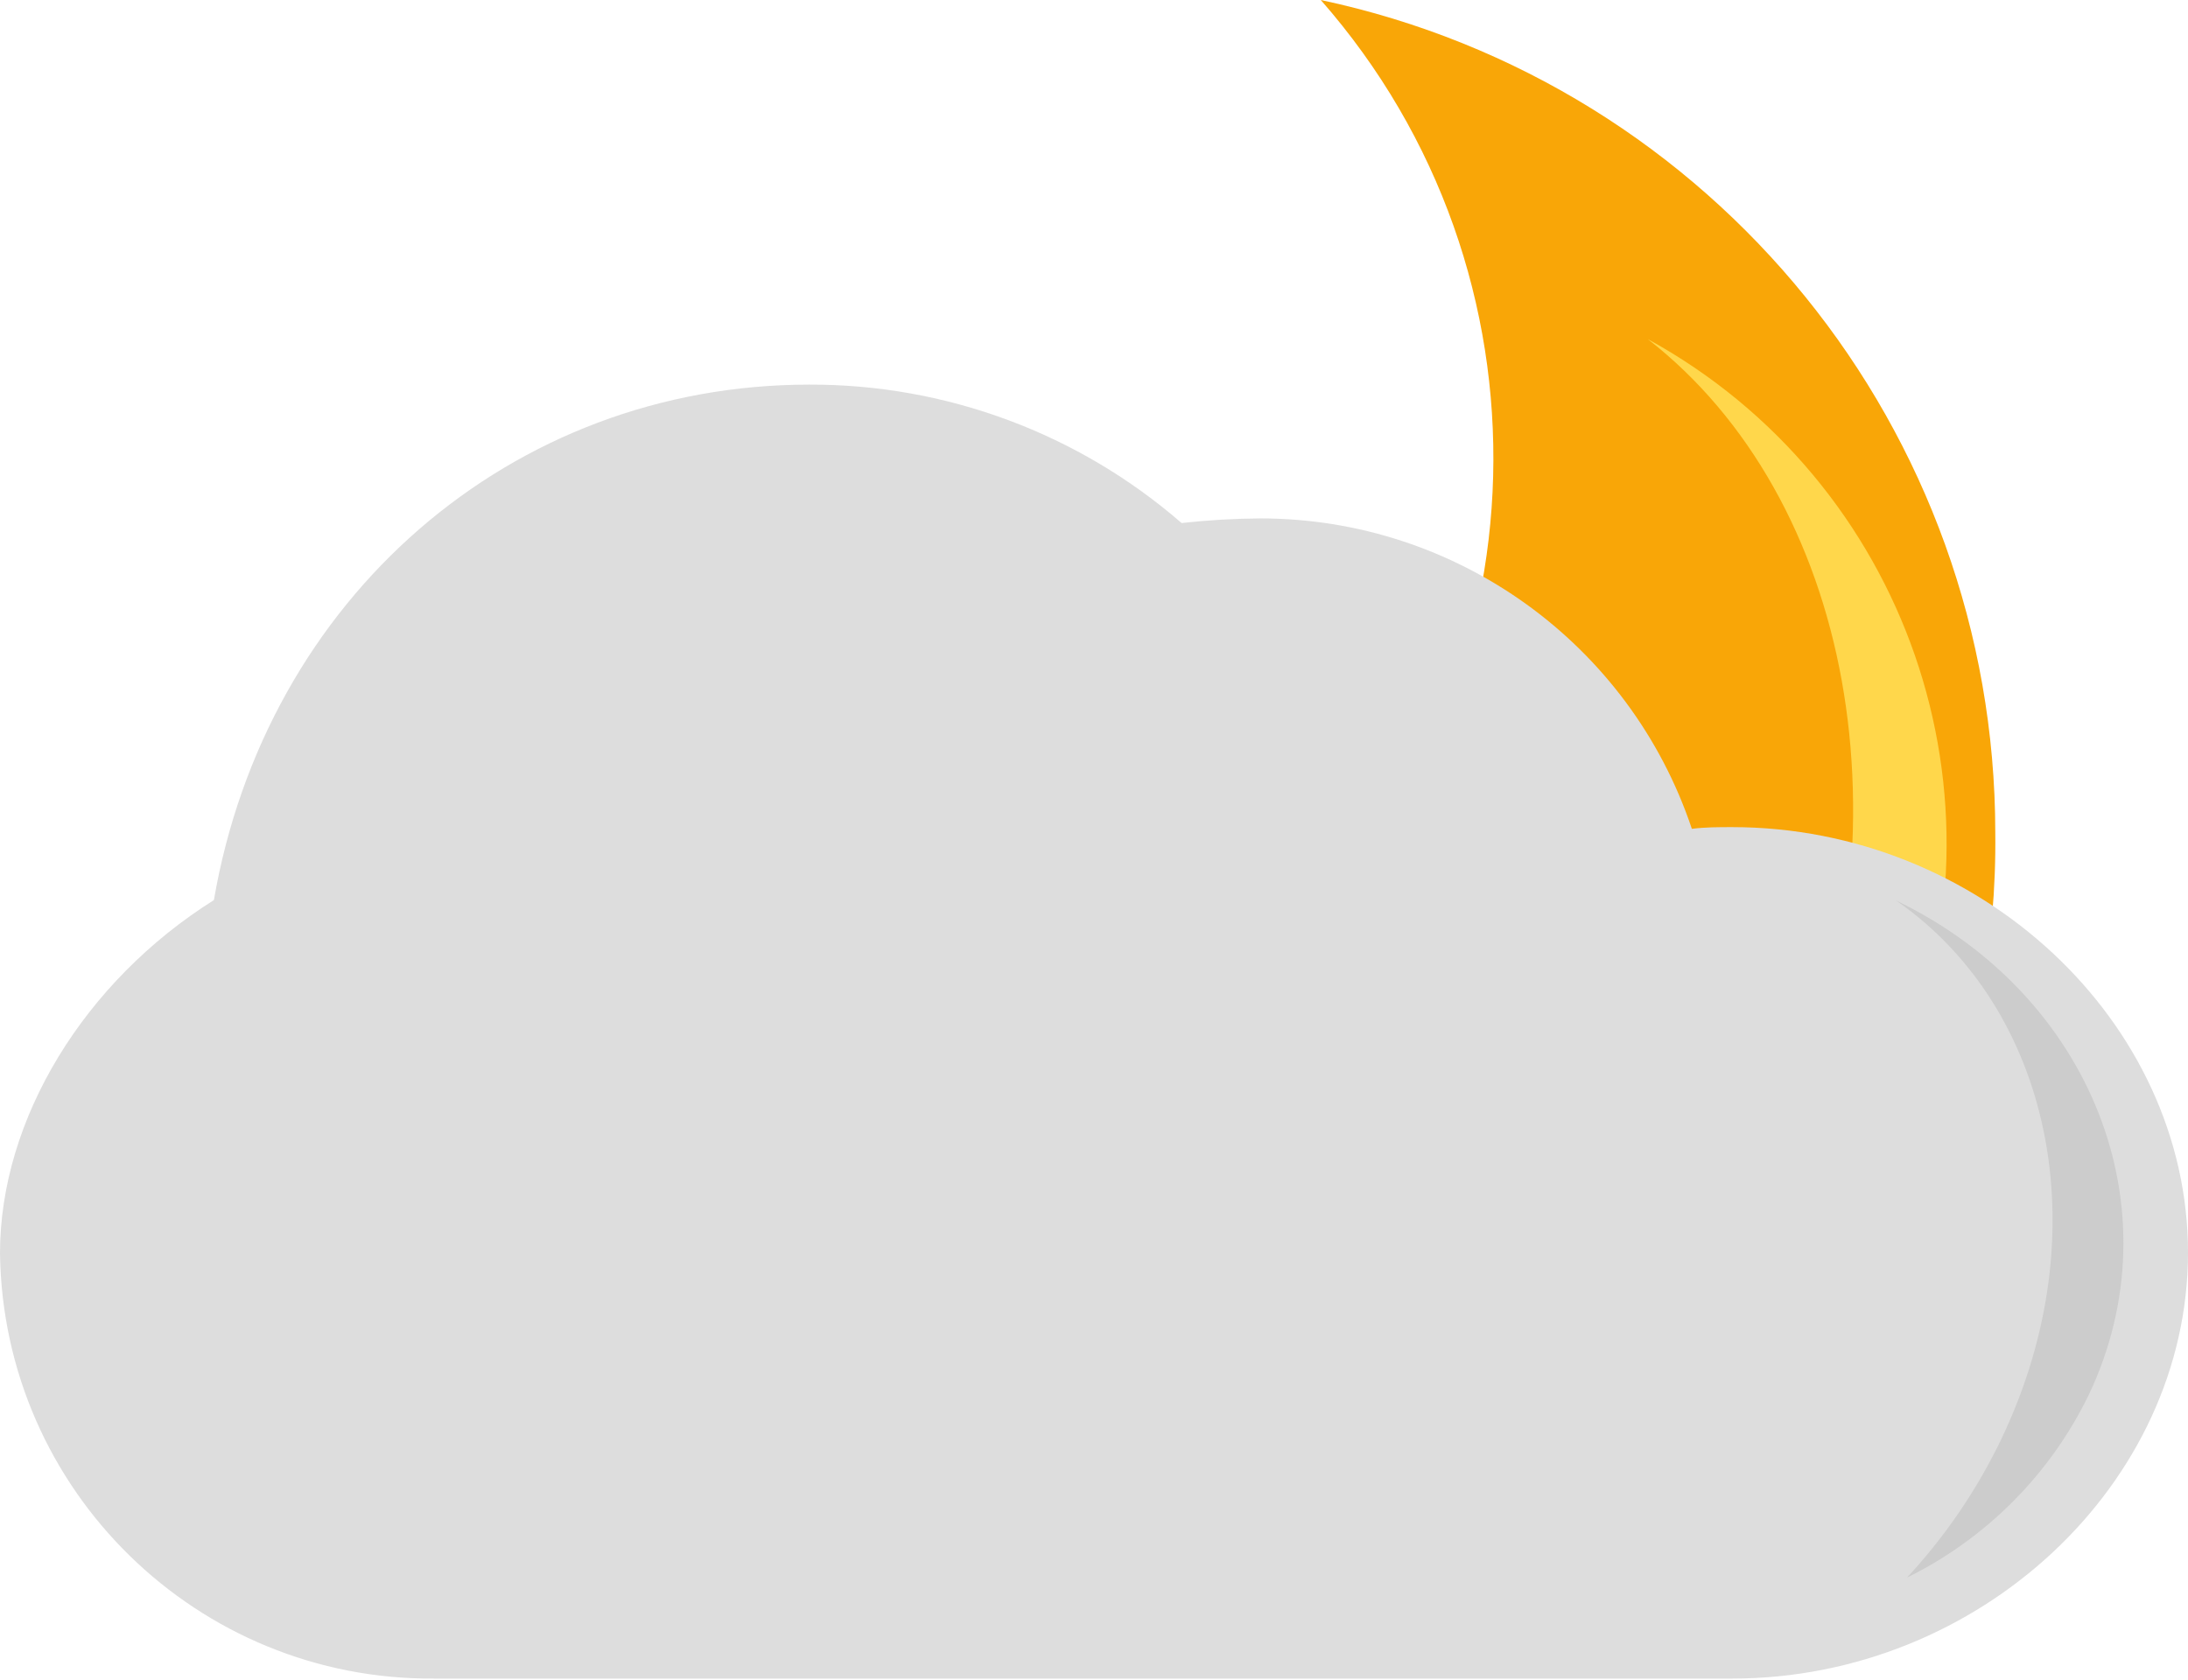
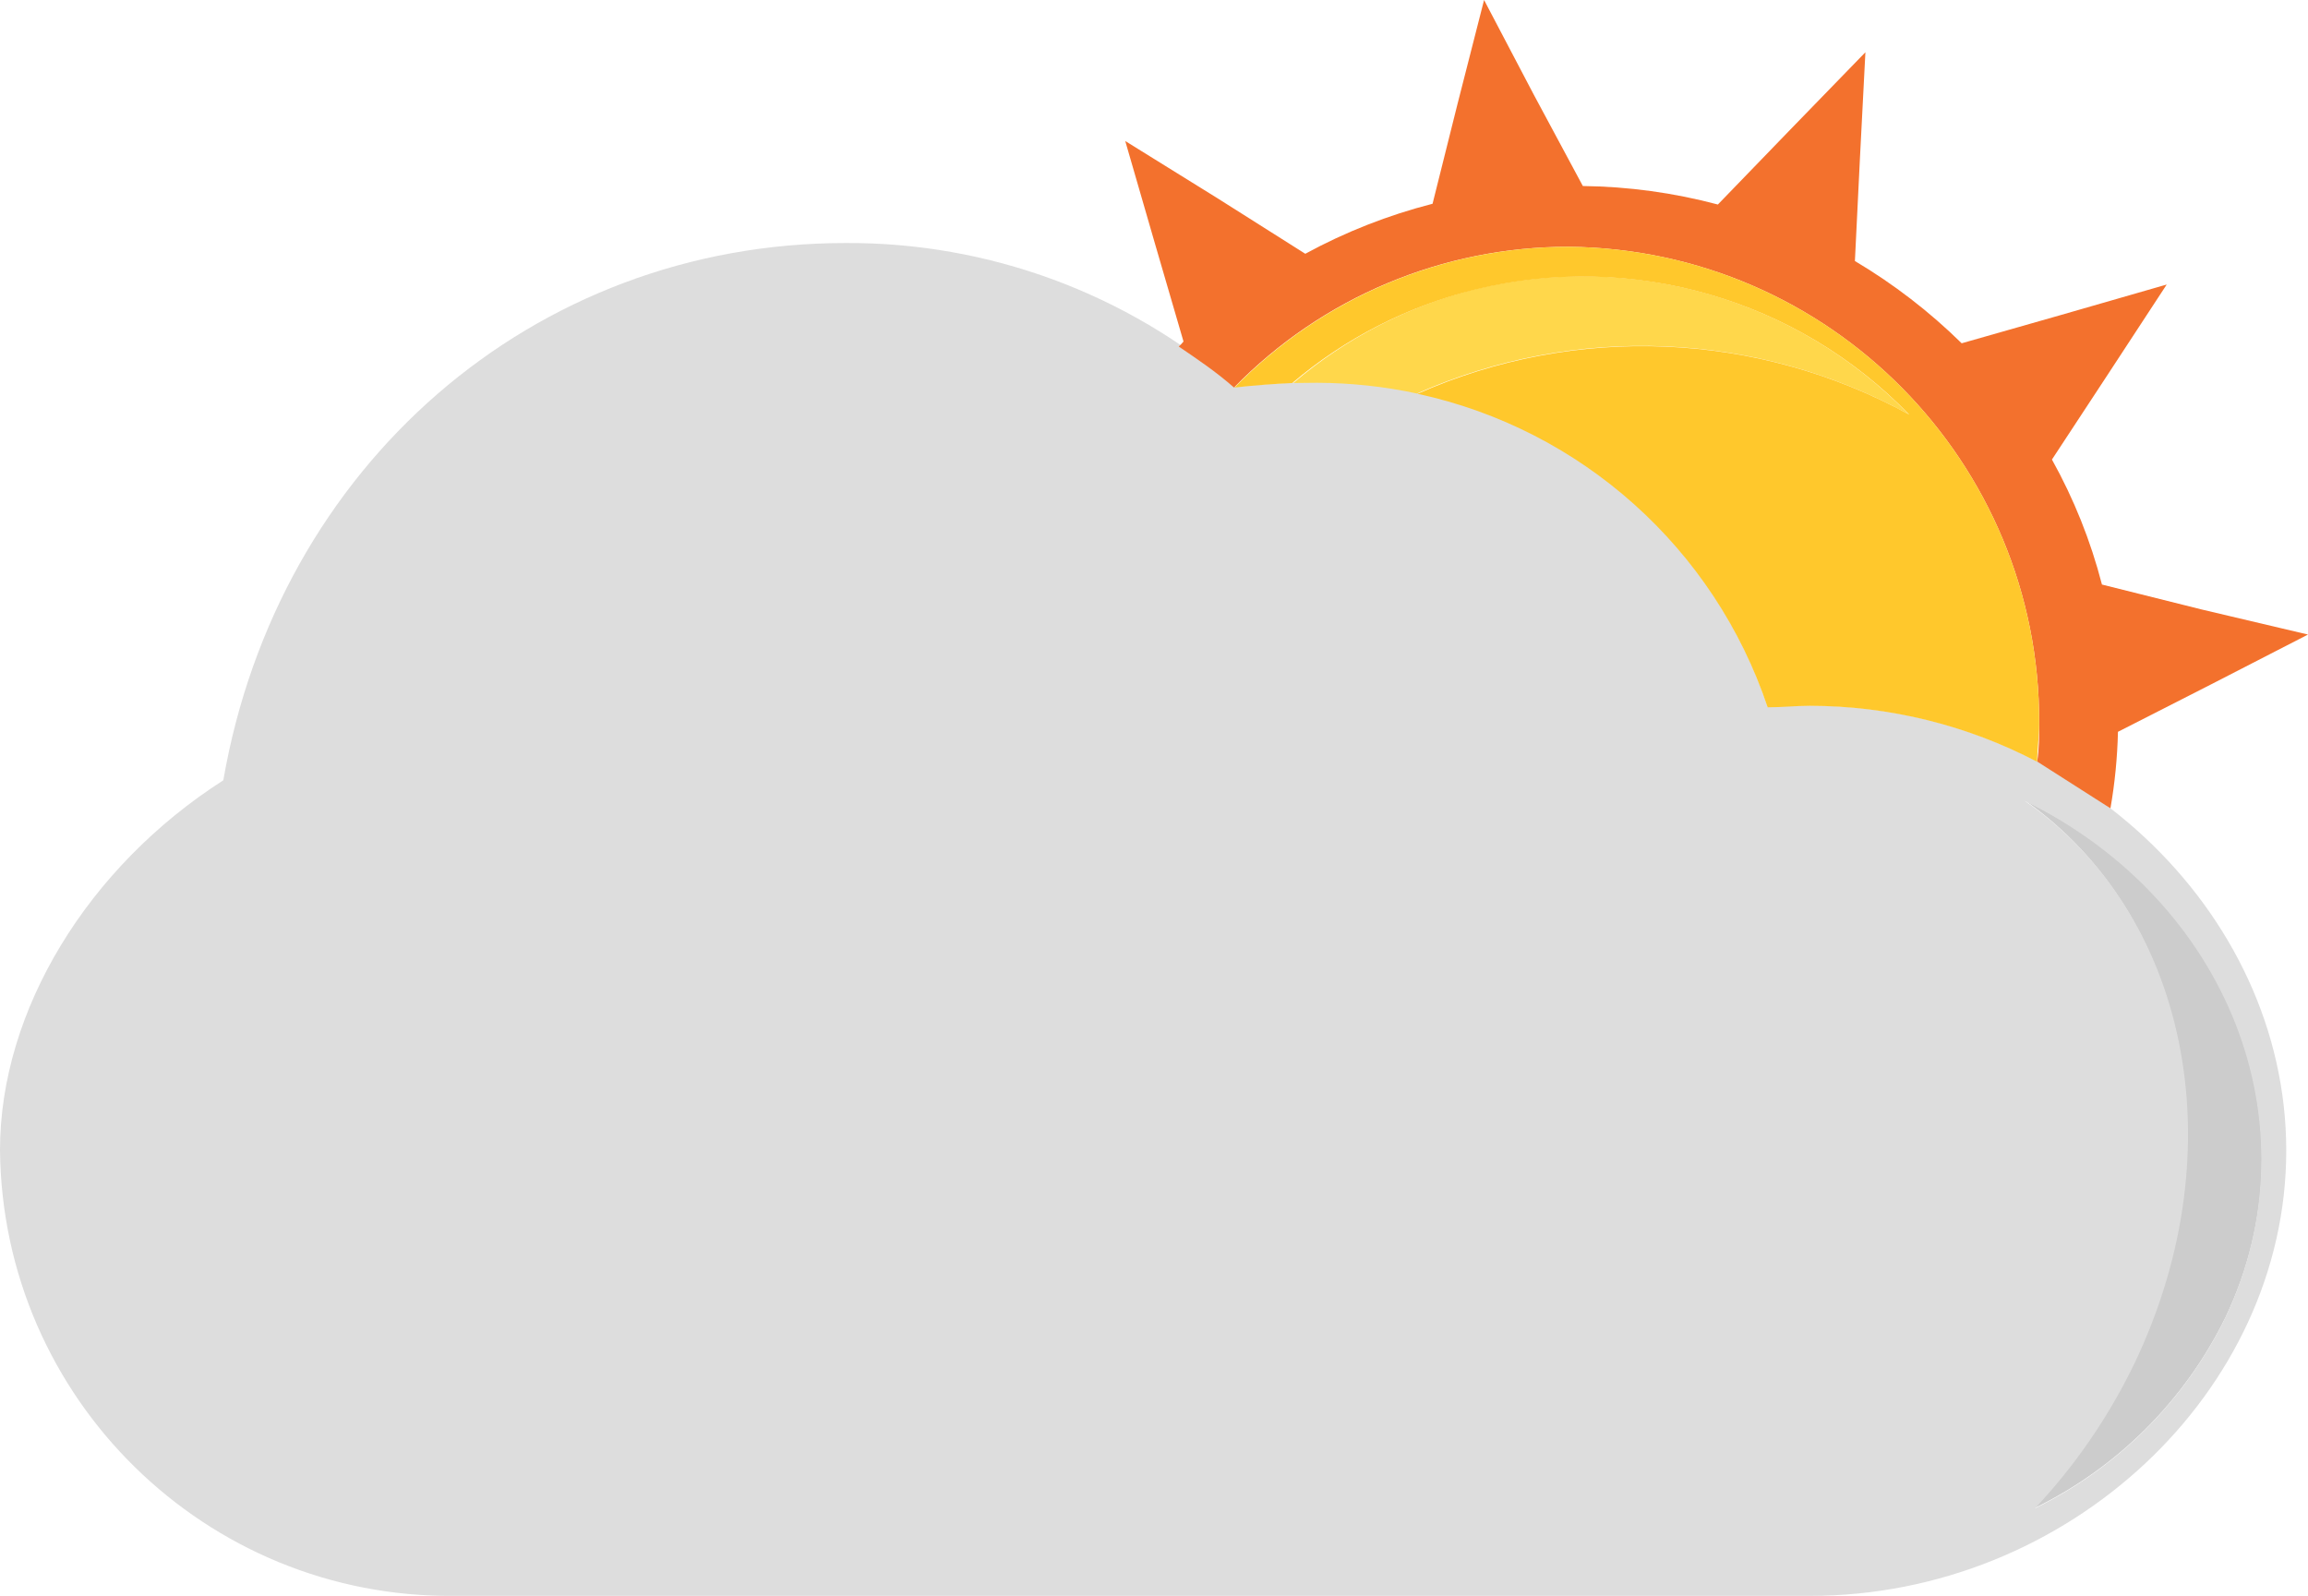
- <svg xmlns="http://www.w3.org/2000/svg" height="69.03" viewBox="0 0 89.92 69.03" width="89.92">
-   <path d="m53.27 38.76a27.67 27.67 0 0 1 -39.49-.15l-.17-.17a34.84 34.84 0 0 0 34.17 30.45 34.26 34.26 0 0 0 34.22-34.67 35 35 0 0 0 -27.72-34.22 28.55 28.55 0 0 1 -1.01 38.76z" fill="#f9a607" fill-rule="evenodd" />
-   <path d="m73.42 46.48a34.19 34.19 0 0 1 -5.12 8.52 23 23 0 0 0 9.81-11.08 23.64 23.64 0 0 0 -10.39-29.98c8.36 6.51 10.99 20.06 5.7 32.54z" fill="#ffd74b" fill-rule="evenodd" />
-   <path d="m71.19 34c-.56 0-1.11 0-1.66.07a18.7 18.7 0 0 0 -17.73-12.76 31.22 31.22 0 0 0 -3.24.19 23.22 23.22 0 0 0 -15.3-5.69c-12.26 0-22.33 8.78-24.47 21.19-5.32 3.34-8.79 9-8.79 14.52a17.72 17.72 0 0 0 17.87 17.48h53.32c10.15 0 18.73-8 18.73-17.51s-8.58-17.49-18.73-17.49z" fill="#ddd" />
-   <path d="m82.27 59.11a23 23 0 0 1 -3.9 5.74 16.33 16.33 0 0 0 7.47-7.51c3.63-7.64.09-16.47-7.91-20.32 6.36 4.42 8.37 13.6 4.34 22.09z" fill="#ccc" fill-rule="evenodd" />
+ <svg xmlns="http://www.w3.org/2000/svg" height="63.83" viewBox="0 0 92.3 63.83" width="92.3">
+   <path d="m85.34 54.49a23.2 23.2 0 0 1 -4 5.84 16.62 16.62 0 0 0 7.66-7.64c3.7-7.77.09-16.74-8-20.66 6.4 4.5 8.44 13.83 4.34 22.46z" fill="#ccc" fill-rule="evenodd" />
+   <path d="m72.38 28.22c-.57 0-1.13 0-1.69.06a19 19 0 0 0 -18-13 32.52 32.52 0 0 0 -3.29.2 23.63 23.63 0 0 0 -15.58-5.76c-12.52 0-22.71 8.93-24.89 21.49-5.41 3.46-8.93 9.2-8.93 14.79a18 18 0 0 0 18.17 17.83h54.21c10.32 0 19.05-8.15 19.05-17.81s-8.73-17.8-19.05-17.8zm9 32.11a23.2 23.2 0 0 0 4-5.84c4.1-8.63 2.06-18-4.41-22.46 8.09 3.97 11.7 12.89 8.03 20.66a16.62 16.62 0 0 1 -7.62 7.64z" fill="#ddd" />
+   <path d="m52.67 15.31a19.31 19.31 0 0 1 4 .43 22.17 22.17 0 0 1 19.66.83 18.16 18.16 0 0 0 -17.35-5 17.91 17.91 0 0 0 -7.26 3.75z" fill="#ffd74b" fill-rule="evenodd" />
+   <path d="m84.4 32.33a20.6 20.6 0 0 0 .3-3.06l3.71-1.89 3.89-2-4.24-1-4-1a21.12 21.12 0 0 0 -2-5l2.22-3.38 2.37-3.62-4.2 1.21-4 1.14a22.39 22.39 0 0 0 -4.27-3.29l.2-4.08.22-4.27-3 3.09-2.9 3a22 22 0 0 0 -5.4-.74l-1.96-3.65-1.99-3.79-1.06 4.15-1 4a22.1 22.1 0 0 0 -5.09 2l-3.51-2.22-3.69-2.29 1.19 4.11 1.14 3.91a1.8 1.8 0 0 1 -.19.2c.75.51 1.48 1 2.21 1.64a18.67 18.67 0 0 1 13.38-5.63 19 19 0 0 1 18.82 19.06c0 .52 0 1-.08 1.53" fill="#f3712d" />
+   <path d="m62.73 9.87a18.67 18.67 0 0 0 -13.36 5.63c.81-.09 1.62-.15 2.31-.18a17.91 17.91 0 0 1 7.32-3.74 18.16 18.16 0 0 1 17.35 5 22.17 22.17 0 0 0 -19.66-.83 19 19 0 0 1 14 12.54c.56 0 1.12-.06 1.69-.06a19.62 19.62 0 0 1 9.09 2.24c0-.5.08-1 .08-1.53a19 19 0 0 0 -18.82-19.07z" fill="#ffc82c" />
</svg>
